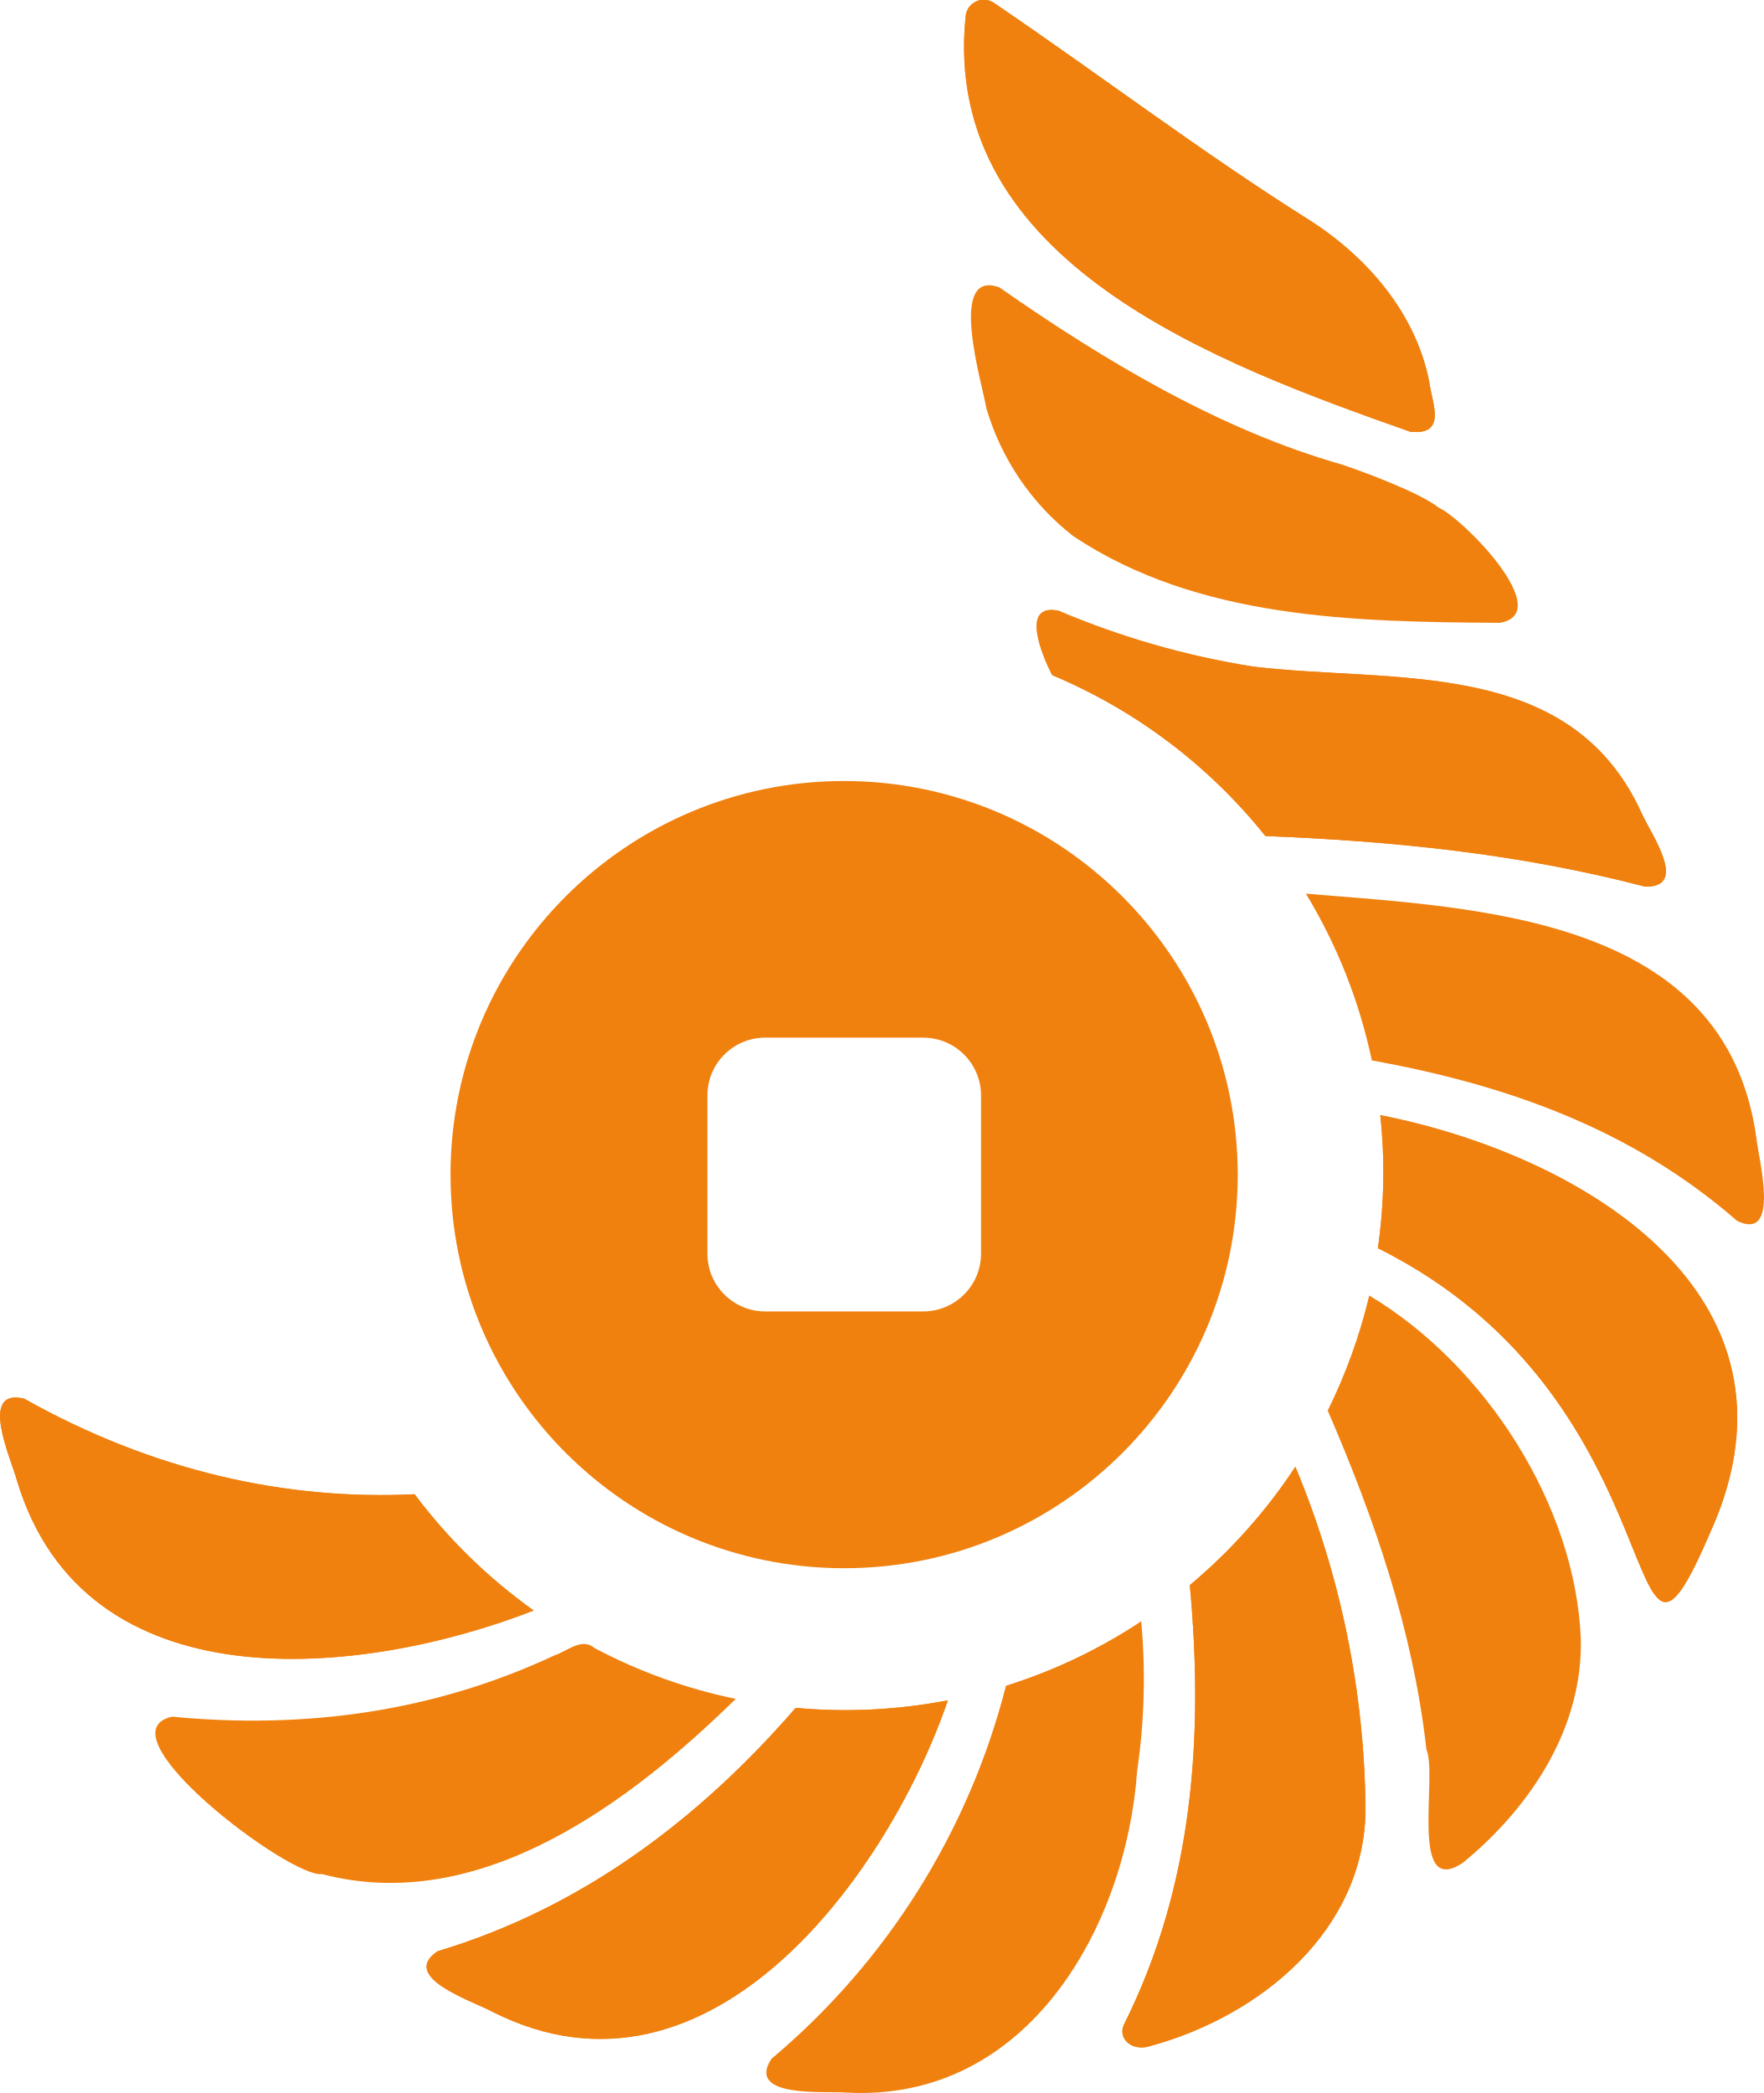
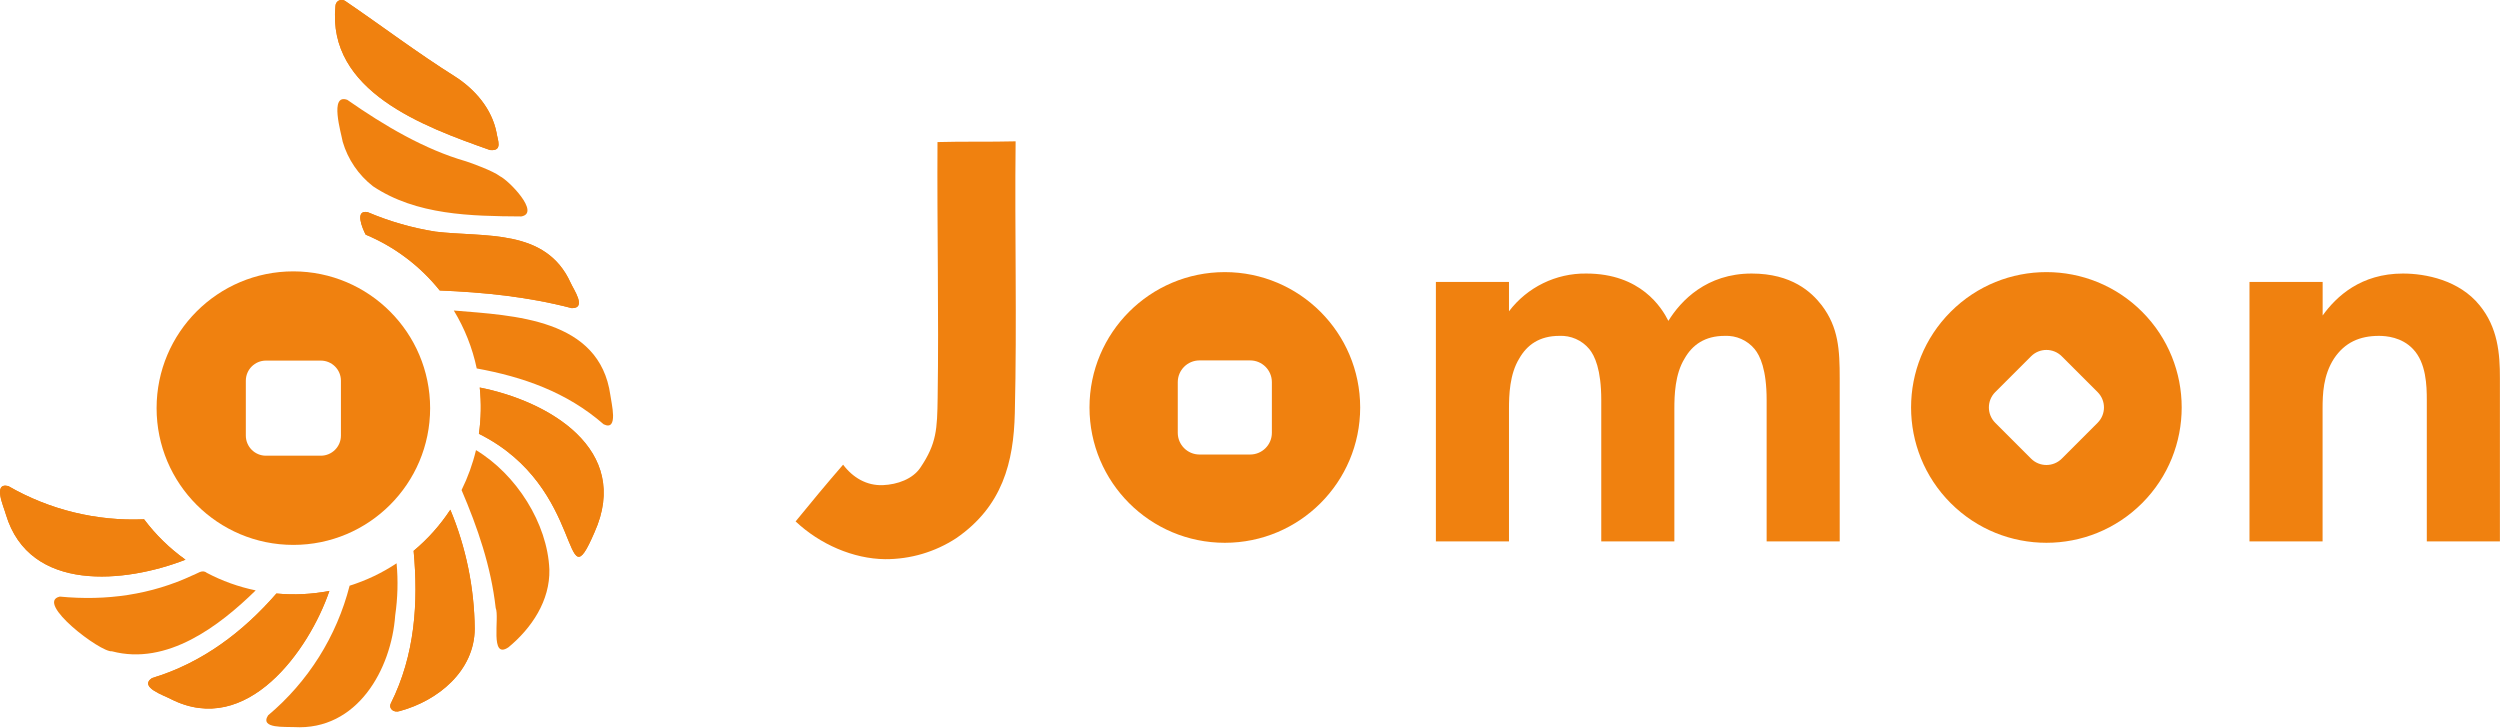
- <svg xmlns="http://www.w3.org/2000/svg" viewBox="0 0 243.93 289.43">
+ <svg xmlns="http://www.w3.org/2000/svg" id="logo" data-name="logo" viewBox="0 0 805.74 234.43">
  <defs>
    <style>.cls-1{fill:#f0810f;}</style>
  </defs>
-   <path class="cls-1" d="M195,59.7c-26.32-9.31-64.87-23.3-61.48-57.35a2.52,2.52,0,0,1,4-1.9c14.49,9.84,28.82,20.73,43.57,30,8.06,5.15,14.71,12.94,16.55,22.35C198,55.7,200.2,60.25,195,59.7Z" />
-   <path class="cls-1" d="M195,59.7c-26.32-9.31-64.87-23.3-61.48-57.35a2.52,2.52,0,0,1,4-1.9c14.49,9.84,28.82,20.73,43.57,30,8.06,5.15,14.71,12.94,16.55,22.35C198,55.7,200.2,60.25,195,59.7Z" />
-   <path class="cls-1" d="M207.4,86.13c-20-.14-41.72-.47-59-12a0,0,0,0,1,0,0,34.88,34.88,0,0,1-12-17.67c-.61-3.54-5.42-19.33,1.8-16.72,15,10.5,30.9,19.8,47.2,24.45,2.09.66,10.89,3.85,13.53,6C202.31,71.69,215.23,84.8,207.4,86.13Z" />
-   <path class="cls-1" d="M227.5,122.61c-17.84-4.66-35.31-6.31-52.52-7A74.8,74.8,0,0,0,145.5,93.36c-1.31-2.53-4.52-10,.86-8.91a114.76,114.76,0,0,0,26.87,7.72c19.49,2.37,43.91-1.48,53.8,20.32C228.27,115.29,233.6,122.73,227.5,122.61Z" />
-   <path class="cls-1" d="M227.5,122.61c-17.84-4.66-35.31-6.31-52.52-7A74.8,74.8,0,0,0,145.5,93.36c-1.31-2.53-4.52-10,.86-8.91a114.76,114.76,0,0,0,26.87,7.72c19.49,2.37,43.91-1.48,53.8,20.32C228.27,115.29,233.6,122.73,227.5,122.61Z" />
-   <path class="cls-1" d="M240.21,168.83c-14.73-12.87-32.27-18.89-50.51-22.19a73.64,73.64,0,0,0-9.12-23.06c23.94,2,58,3.12,62.29,33.7C243.17,160.26,246.27,171.75,240.21,168.83Z" />
-   <path class="cls-1" d="M236.54,211.82c-13,30.28-3.1-17.89-46-39.21a74,74,0,0,0,.33-18.4C218.21,159.57,251.44,178.77,236.54,211.82Z" />
-   <path class="cls-1" d="M236.54,211.82c-13,30.28-3.1-17.89-46-39.21a74,74,0,0,0,.33-18.4C218.21,159.57,251.44,178.77,236.54,211.82Z" />
-   <path class="cls-1" d="M218.6,226.63c.3,12.36-7,23.32-16.28,30.94-7.55,5.1-3.48-12-5.07-15.64-1.86-16.52-7.21-32-13.65-46.87a75.56,75.56,0,0,0,5.74-15.91C205.46,188.77,217.88,208.25,218.6,226.63Z" />
-   <path class="cls-1" d="M188.83,250.19c-.09,16.65-14.41,28.56-29.76,32.74-2.5.83-4.58-1-3.63-3,9.67-19.32,11-40.2,9.09-60.73a74.94,74.94,0,0,0,14.6-16.37A126.1,126.1,0,0,1,188.83,250.19Z" />
-   <path class="cls-1" d="M188.83,250.19c-.09,16.65-14.41,28.56-29.76,32.74-2.5.83-4.58-1-3.63-3,9.67-19.32,11-40.2,9.09-60.73a74.94,74.94,0,0,0,14.6-16.37A126.1,126.1,0,0,1,188.83,250.19Z" />
-   <path class="cls-1" d="M157.25,244.87c-1.5,21.33-15,45.94-40.29,44.5-3.13-.21-13.79.75-10.29-4.66a99.48,99.48,0,0,0,32.44-51.6,74,74,0,0,0,18.7-8.91A87.25,87.25,0,0,1,157.25,244.87Z" />
-   <path class="cls-1" d="M131.07,235.13C123,258.78,98.3,293.44,68.14,278.22c-2.75-1.5-13-4.8-7.62-8.4,20.07-6,36.36-18.47,49.51-33.65A74.82,74.82,0,0,0,131.07,235.13Z" />
-   <path class="cls-1" d="M131.07,235.13C123,258.78,98.3,293.44,68.14,278.22c-2.75-1.5-13-4.8-7.62-8.4,20.07-6,36.36-18.47,49.51-33.65A74.82,74.82,0,0,0,131.07,235.13Z" />
-   <path class="cls-1" d="M73.8,222.71C49.93,232,11.71,236,2.33,204.69c-.81-3-5.33-12.78,1-11.28,17.89,10.06,36.35,14.09,54,13.22A75,75,0,0,0,73.8,222.71Z" />
-   <path class="cls-1" d="M101.74,234.93c-14.48,14.19-35.27,30-57.2,24.23-4.44.58-30.93-19.49-20.74-21.77,18.57,1.78,36.31-.73,52.86-8.47,1.92-.65,3.79-2.53,5.59-1A73.35,73.35,0,0,0,101.74,234.93Z" />
-   <path class="cls-1" d="M73.8,222.71C49.93,232,11.71,236,2.33,204.69c-.81-3-5.33-12.78,1-11.28,17.89,10.06,36.35,14.09,54,13.22A75,75,0,0,0,73.8,222.71Z" />
-   <path class="cls-1" d="M116.74,108a54.43,54.43,0,1,0,54.42,54.43A54.5,54.5,0,0,0,116.74,108Zm18.92,65.35a8,8,0,0,1-8,8H105.82a8,8,0,0,1-8-8V151.49a8,8,0,0,1,8-8h21.84a8,8,0,0,1,8,8Z" />
+   <path class="cls-1" d="M157.91,48.35c-21.32-7.53-52.54-18.87-49.79-46.44A2,2,0,0,1,111.33.37c11.74,8,23.35,16.78,35.3,24.28,6.52,4.17,11.91,10.48,13.4,18.1C160.36,45.12,162.16,48.8,157.91,48.35Z" />
+   <path class="cls-1" d="M157.91,48.35c-21.32-7.53-52.54-18.87-49.79-46.44A2,2,0,0,1,111.33.37c11.74,8,23.35,16.78,35.3,24.28,6.52,4.17,11.91,10.48,13.4,18.1C160.36,45.12,162.16,48.8,157.91,48.35Z" />
+   <path class="cls-1" d="M168,69.76c-16.18-.11-33.8-.38-47.79-9.73h0a28.27,28.27,0,0,1-9.75-14.31c-.5-2.87-4.39-15.66,1.46-13.55,12.19,8.51,25,16,38.23,19.81,1.69.53,8.82,3.11,11,4.83C163.86,58.06,174.33,68.68,168,69.76Z" />
+   <path class="cls-1" d="M184.27,99.31c-14.45-3.77-28.6-5.11-42.54-5.69a60.53,60.53,0,0,0-23.88-18c-1.06-2.05-3.66-8.14.7-7.22a92.83,92.83,0,0,0,21.76,6.25c15.79,1.92,35.56-1.19,43.58,16.46C184.89,93.38,189.2,99.4,184.27,99.31Z" />
+   <path class="cls-1" d="M184.27,99.31c-14.45-3.77-28.6-5.11-42.54-5.69a60.53,60.53,0,0,0-23.88-18c-1.06-2.05-3.66-8.14.7-7.22a92.83,92.83,0,0,0,21.76,6.25c15.79,1.92,35.56-1.19,43.58,16.46C184.89,93.38,189.2,99.4,184.27,99.31Z" />
+   <path class="cls-1" d="M194.56,136.75c-11.93-10.43-26.14-15.31-40.91-18a59.61,59.61,0,0,0-7.39-18.67c19.39,1.63,47,2.52,50.46,27.29C197,129.8,199.47,139.11,194.56,136.75Z" />
+   <path class="cls-1" d="M191.59,171.57c-10.56,24.52-2.51-14.5-37.24-31.76a60,60,0,0,0,.27-14.91C176.74,129.25,203.66,144.8,191.59,171.57Z" />
+   <path class="cls-1" d="M191.59,171.57c-10.56,24.52-2.51-14.5-37.24-31.76a60,60,0,0,0,.27-14.91C176.74,129.25,203.66,144.8,191.59,171.57Z" />
+   <path class="cls-1" d="M177.06,183.56c.24,10-5.7,18.89-13.19,25.06-6.11,4.13-2.81-9.73-4.11-12.67-1.5-13.37-5.83-25.94-11-38a61,61,0,0,0,4.65-12.88C166.41,152.9,176.47,168.68,177.06,183.56Z" />
+   <path class="cls-1" d="M153,202.64c-.07,13.49-11.68,23.14-24.11,26.52-2,.68-3.71-.77-2.94-2.43,7.83-15.65,8.9-32.56,7.36-49.19a60.31,60.31,0,0,0,11.83-13.26A102.29,102.29,0,0,1,153,202.64Z" />
+   <path class="cls-1" d="M153,202.64c-.07,13.49-11.68,23.14-24.11,26.52-2,.68-3.71-.77-2.94-2.43,7.83-15.65,8.9-32.56,7.36-49.19a60.31,60.31,0,0,0,11.83-13.26A102.29,102.29,0,0,1,153,202.64Z" />
+   <path class="cls-1" d="M127.37,198.34c-1.22,17.27-12.18,37.21-32.64,36-2.53-.17-11.16.61-8.33-3.78a80.6,80.6,0,0,0,26.28-41.79,59.77,59.77,0,0,0,15.14-7.22A71.07,71.07,0,0,1,127.37,198.34Z" />
+   <path class="cls-1" d="M106.16,190.45c-6.57,19.15-26.54,47.23-51,34.9-2.23-1.22-10.53-3.89-6.17-6.81,16.25-4.88,29.45-15,40.1-27.25A60.34,60.34,0,0,0,106.16,190.45Z" />
+   <path class="cls-1" d="M106.16,190.45c-6.57,19.15-26.54,47.23-51,34.9-2.23-1.22-10.53-3.89-6.17-6.81,16.25-4.88,29.45-15,40.1-27.25A60.34,60.34,0,0,0,106.16,190.45Z" />
+   <path class="cls-1" d="M59.78,180.39c-19.34,7.52-50.29,10.79-57.89-14.6-.66-2.46-4.32-10.35.77-9.14a80.54,80.54,0,0,0,43.77,10.71A60.67,60.67,0,0,0,59.78,180.39Z" />
+   <path class="cls-1" d="M82.41,190.28c-11.74,11.5-28.57,24.33-46.33,19.63-3.6.47-25-15.79-16.8-17.63,15,1.44,29.41-.59,42.81-6.86,1.56-.53,3.07-2,4.53-.81A59.49,59.49,0,0,0,82.41,190.28Z" />
+   <path class="cls-1" d="M59.78,180.39c-19.34,7.52-50.29,10.79-57.89-14.6-.66-2.46-4.32-10.35.77-9.14a80.54,80.54,0,0,0,43.77,10.71A60.67,60.67,0,0,0,59.78,180.39Z" />
+   <path class="cls-1" d="M94.56,87.46a44.08,44.08,0,1,0,44.07,44.09A44.14,44.14,0,0,0,94.56,87.46Zm15.32,52.93a6.48,6.48,0,0,1-6.48,6.48H85.71a6.48,6.48,0,0,1-6.48-6.48V122.7a6.48,6.48,0,0,1,6.48-6.48H103.4a6.48,6.48,0,0,1,6.48,6.48Z" />
+   <path class="cls-1" d="M394.76,87.7a43.62,43.62,0,1,0,43.62,43.62A43.67,43.67,0,0,0,394.76,87.7Zm15.16,51.79a7,7,0,0,1-7,7H386.59a7,7,0,0,1-7-7V123.16a7,7,0,0,1,7-7h16.33a7,7,0,0,1,7,7Z" />
+   <path class="cls-1" d="M690.4,100.48a43.62,43.62,0,1,0,0,61.68A43.67,43.67,0,0,0,690.4,100.48Zm-14.35,35.79L664.5,147.82a7,7,0,0,1-9.89,0l-11.55-11.55a7,7,0,0,1,0-9.9l11.55-11.54a7,7,0,0,1,9.89,0l11.55,11.54A7,7,0,0,1,676.05,136.27Z" />
+   <path class="cls-1" d="M327.33,45.55c-8.44.22-16.8,0-25.18.24-.17,27.05.46,55.93.05,82.39-.15,10.09-.29,14.75-5.59,22.57-2.46,3.64-7.36,5.41-12.06,5.61-5.2.21-9.68-2.41-12.82-6.6-5.2,6-10.32,12.16-15.31,18.29,7.85,7.39,18.61,12.06,28.85,12.17a41.5,41.5,0,0,0,22.94-6.78c14.89-10.27,18.49-24.49,18.86-40.27C327.79,103.08,327,75.15,327.33,45.55Z" />
+   <path class="cls-1" d="M587.14,98.4c-3.28-4.25-9.65-10.24-22.59-10.24-14.48,0-22.79,8.69-26.84,15.26-2.13-4.25-8.89-15.26-26.46-15.26a30.78,30.78,0,0,0-24.91,12.17V90.87H462.78v83.61h23.56V131.81c0-4.45.2-11.2,3.29-16.23,2.51-4.44,6.56-7.33,12.93-7.33a11.83,11.83,0,0,1,9.66,4.25c1.74,2.12,3.86,6.56,3.86,16.41v45.57h23.56V131.81c0-4.45.19-11.2,3.28-16.23,2.51-4.44,6.57-7.33,12.94-7.33a11.81,11.81,0,0,1,9.65,4.25c1.74,2.12,3.87,6.56,3.87,16.41v45.57h23.55V122C592.93,112.69,592.55,105.54,587.14,98.4Z" />
+   <path class="cls-1" d="M799.17,98.4c-6.56-8.11-17.38-10.24-24.72-10.24-13.51,0-21.43,7.34-25.87,13.52V90.87H725v83.61h23.56V131.81c0-4.83.19-10.82,3.67-16.23,3.47-5.21,8.3-7.33,14.48-7.33,2.32,0,7.34.38,11,4.25,4.24,4.44,4.44,11.77,4.44,16.41v45.57h23.56V122C805.74,113.85,805,105.54,799.17,98.4Z" />
</svg>
